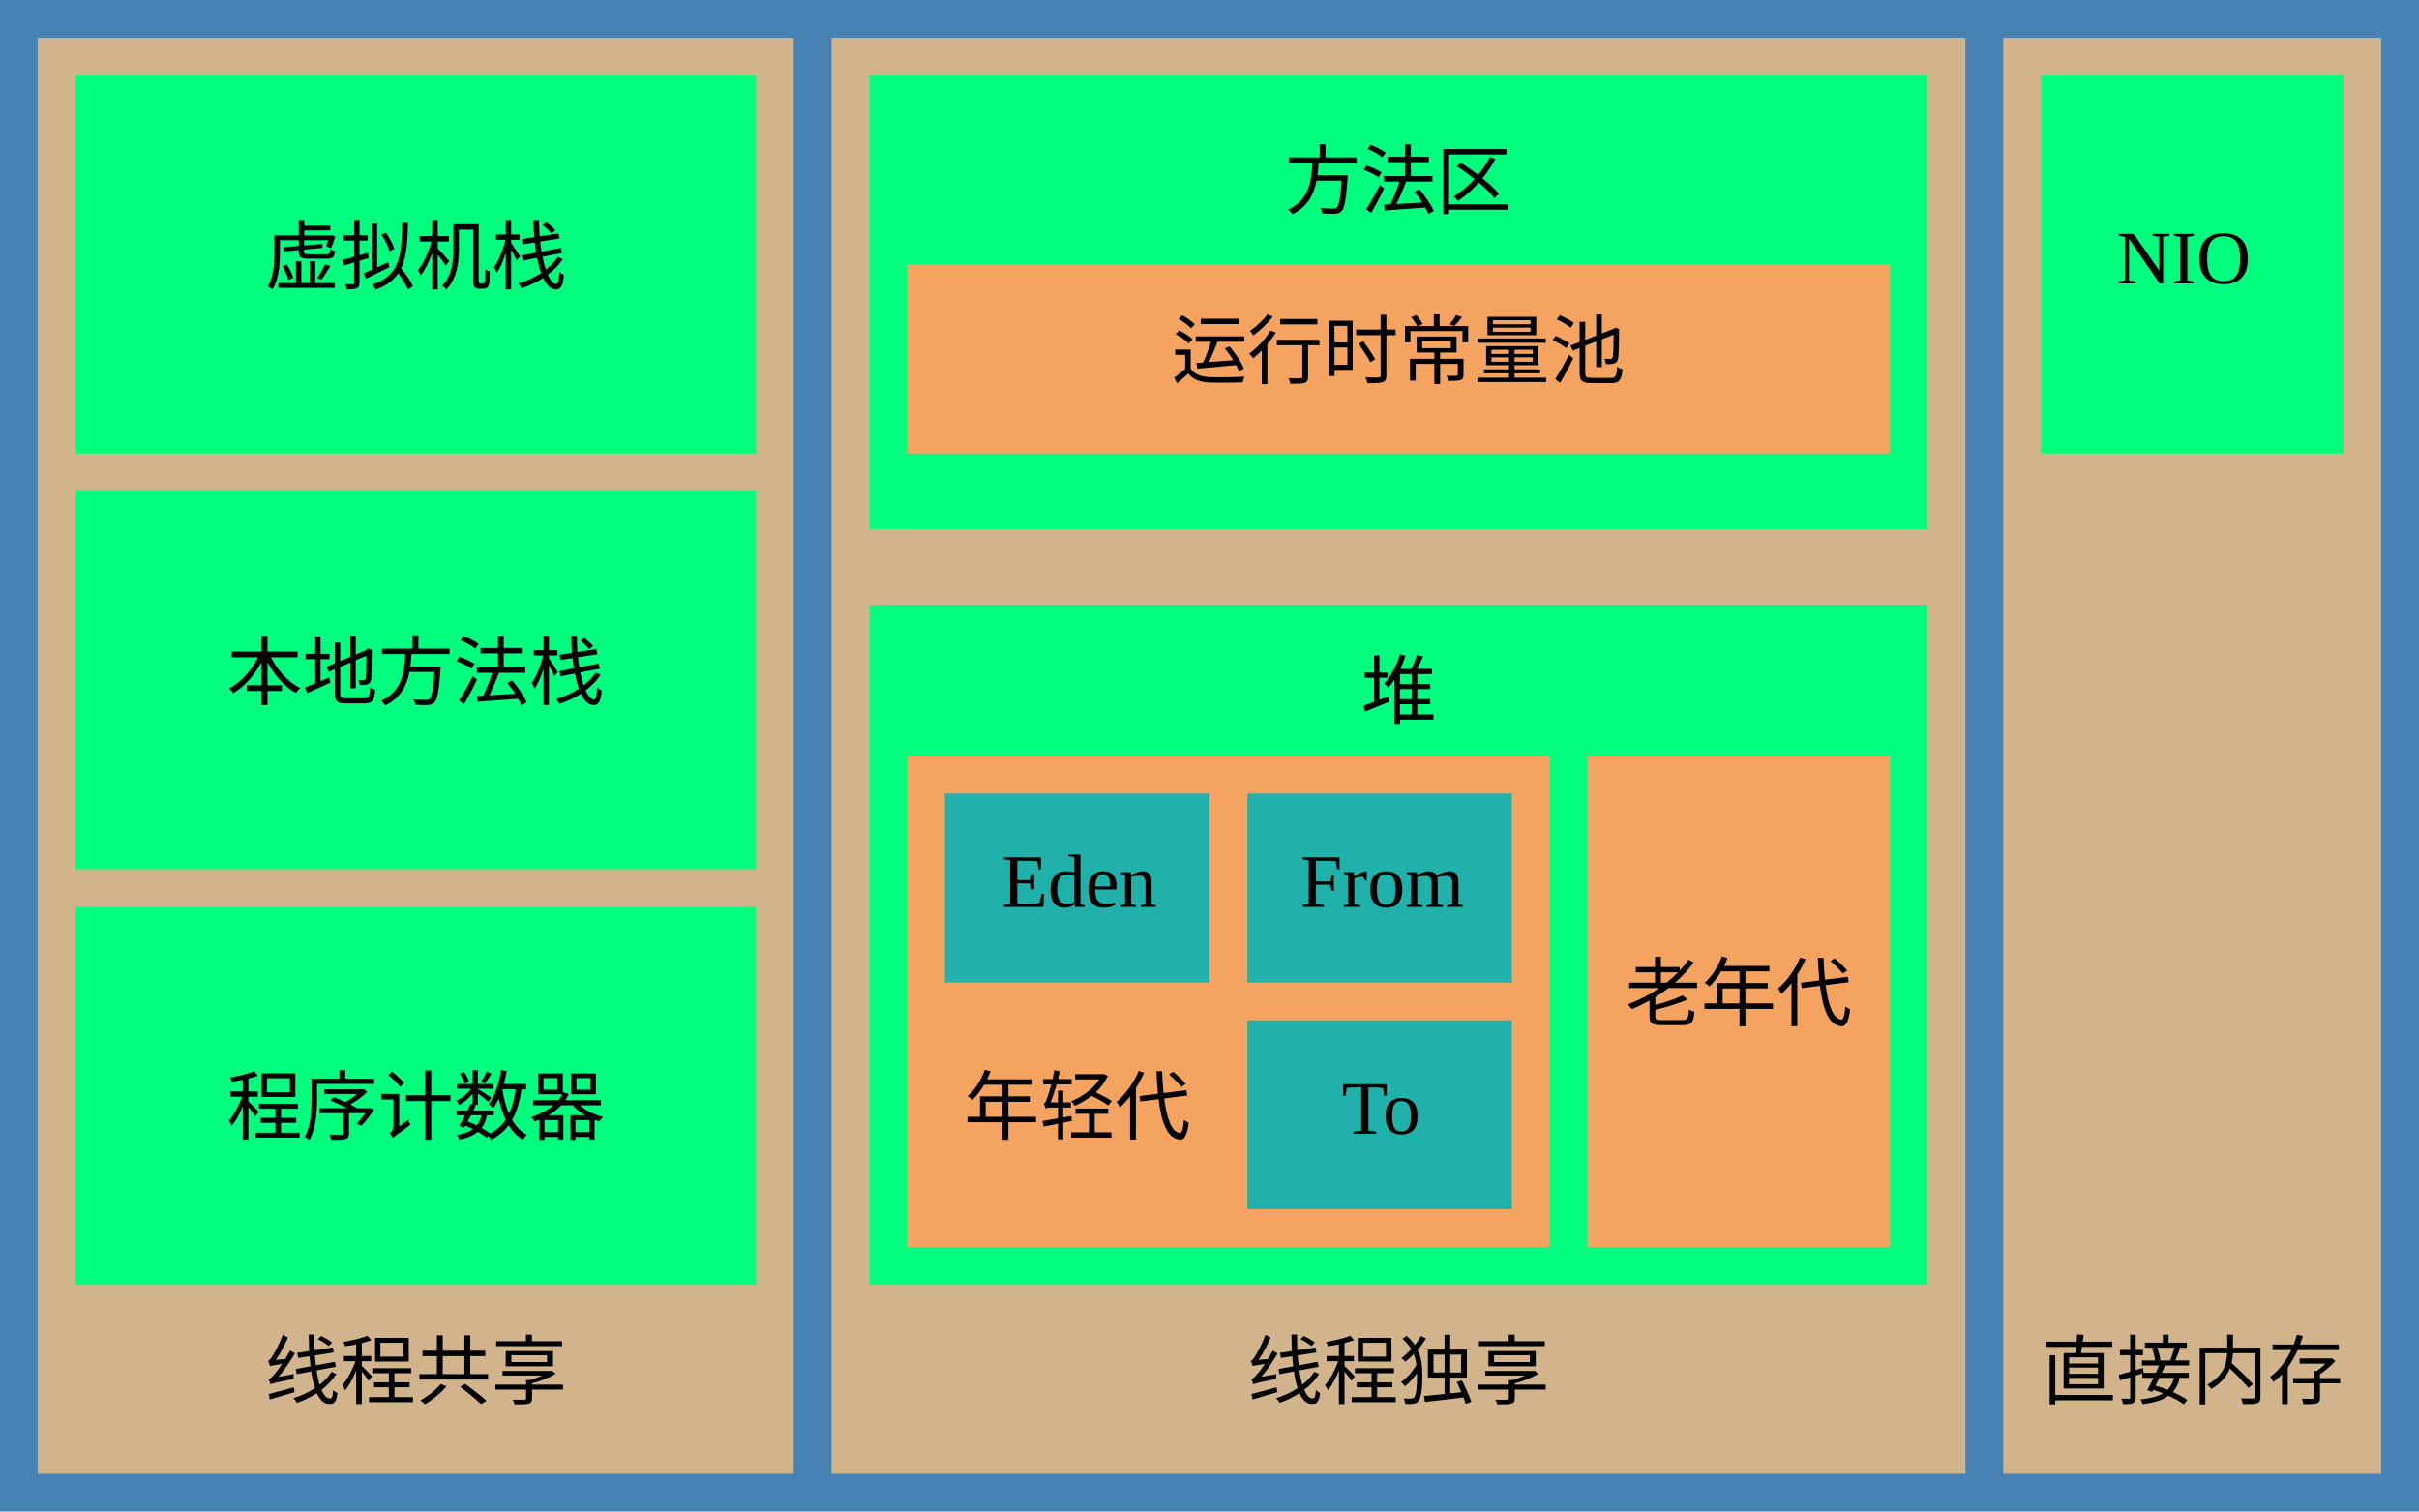
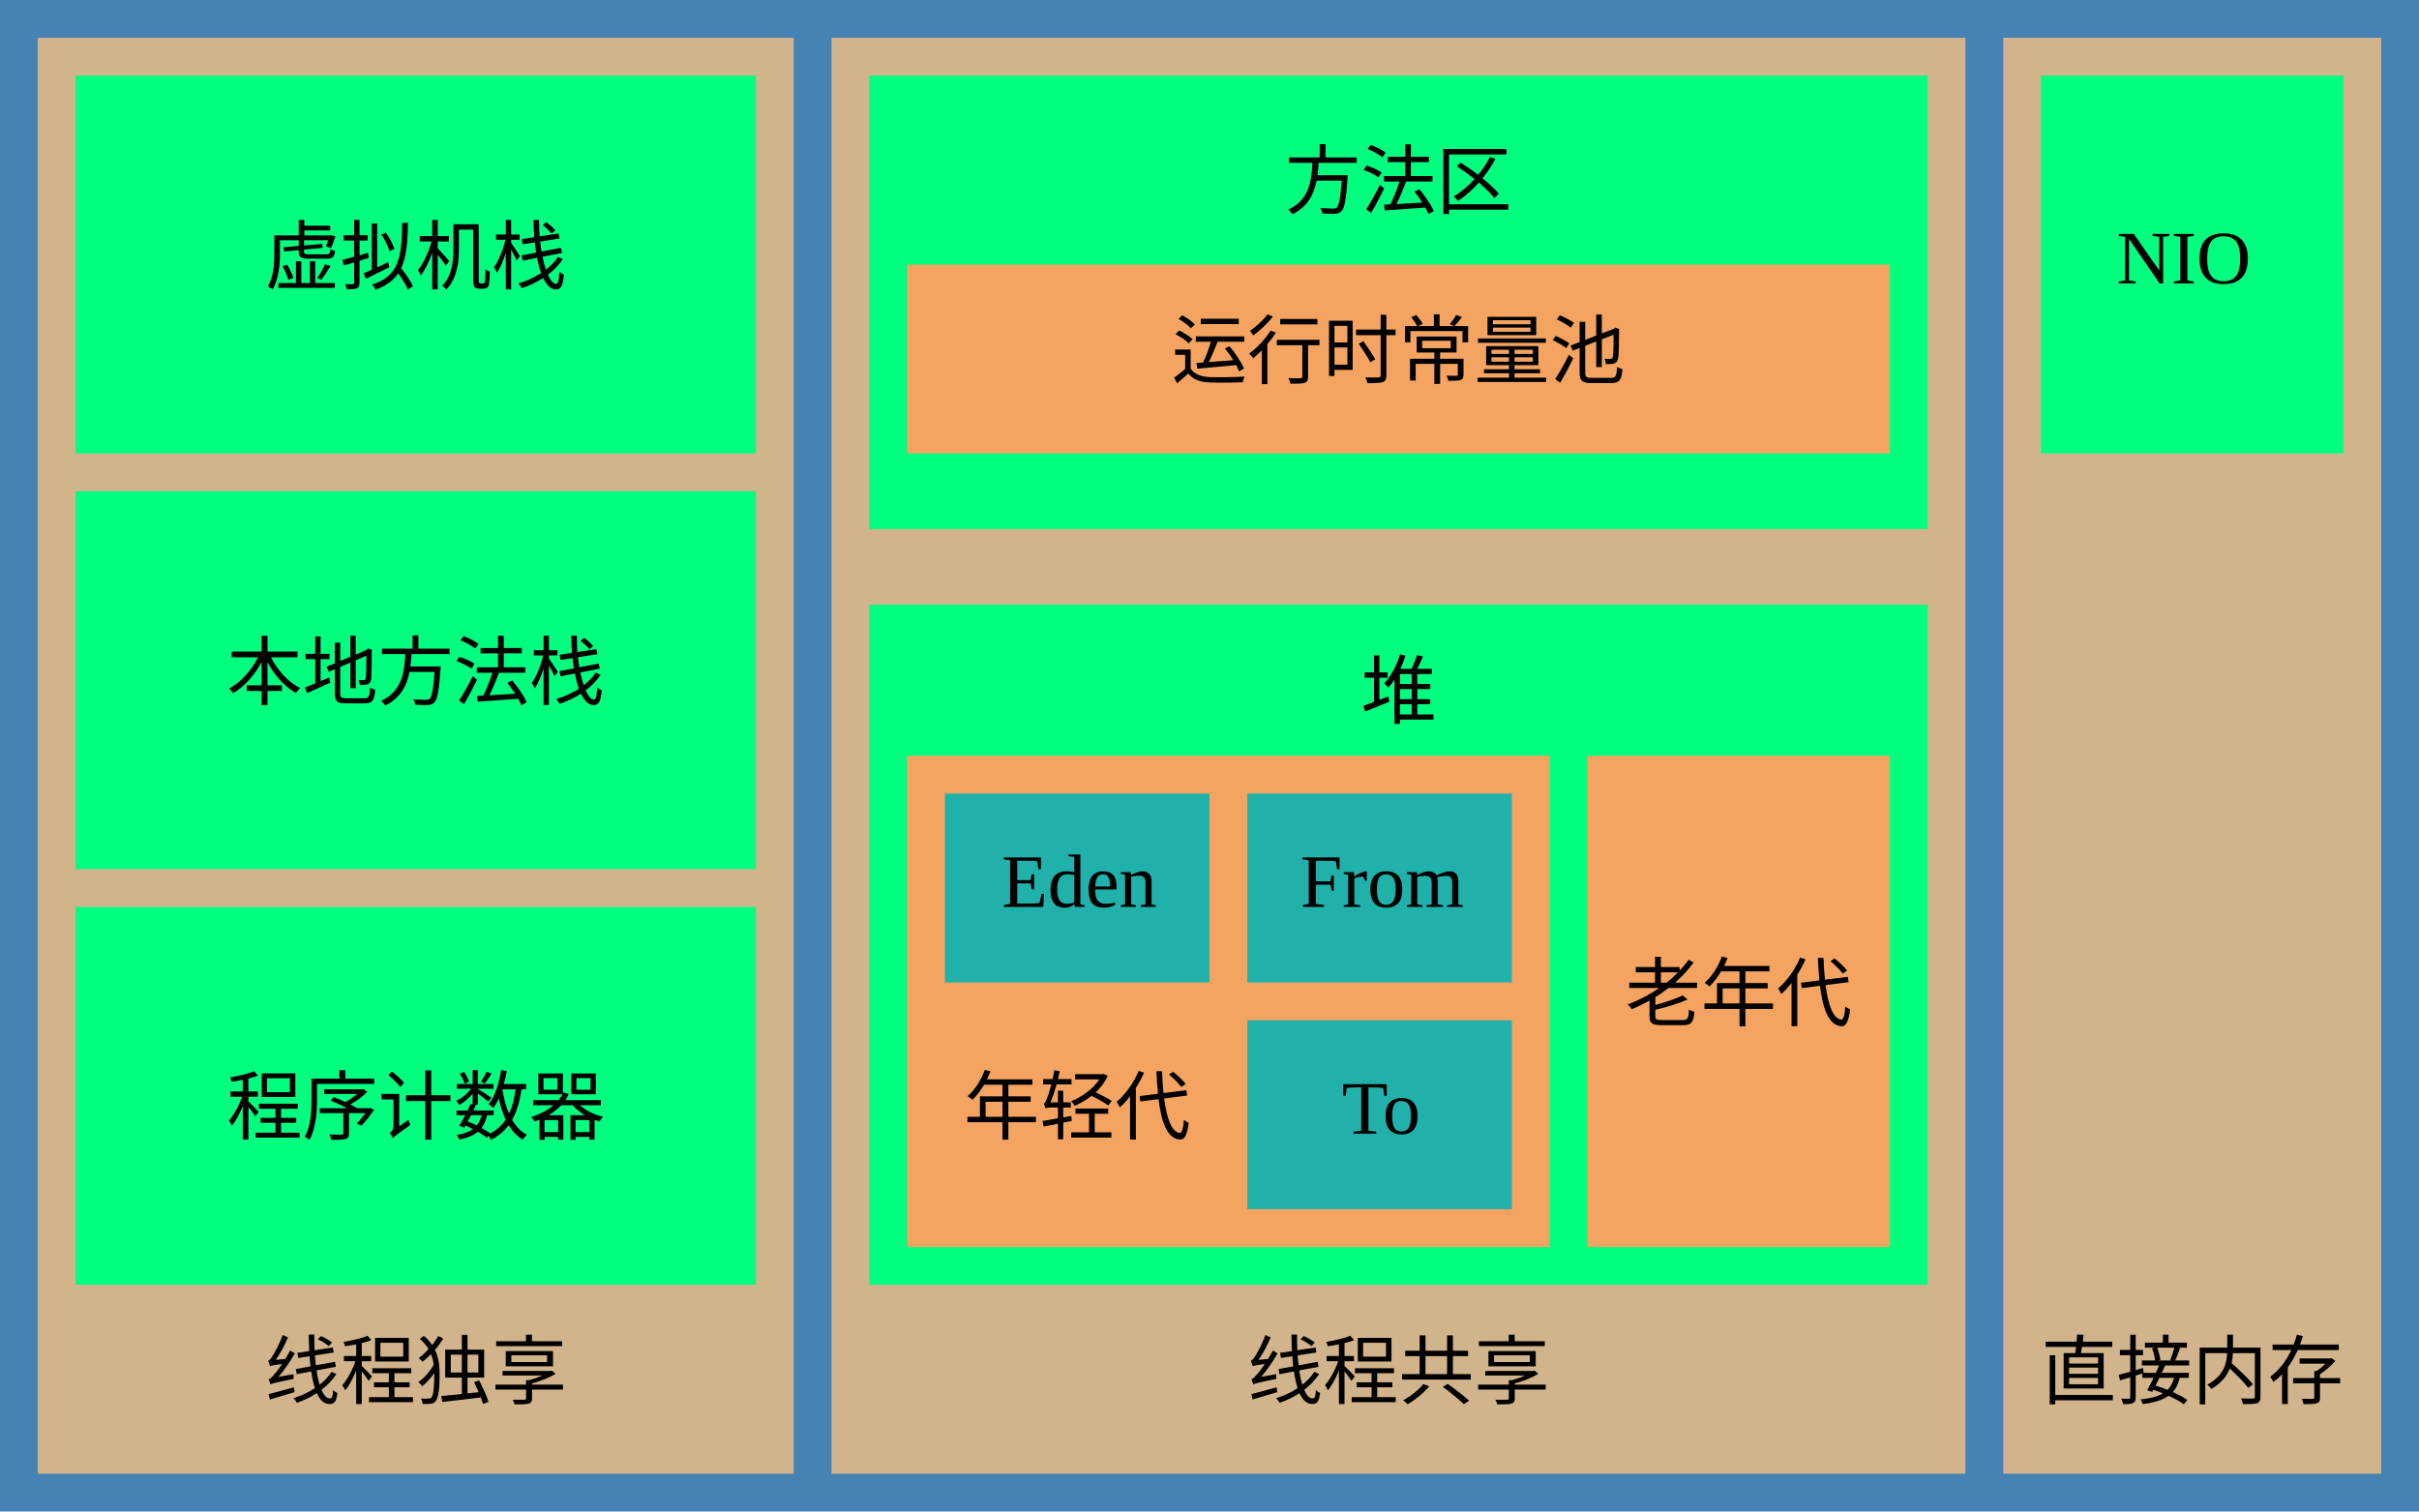
<svg xmlns="http://www.w3.org/2000/svg" width="640" height="400">
  <rect x="0" y="0" width="800" height="400" style="fill:SteelBlue" />
  <g>
    <rect x="10" y="10" width="200" height="380" style="fill:Tan" />
-     <text x="70" y="370" font-size="20px" fill="black">线程共享</text>
+     <text x="70" y="370" font-size="20px" fill="black">线程独享</text>
    <g fill="SpringGreen">
      <rect x="20" y="20" width="180" height="100" />
      <rect x="20" y="130" width="180" height="100" />
      <rect x="20" y="240" width="180" height="100" />
    </g>
    <g fill="black">
      <text x="70" y="75" font-size="20px">虚拟机栈</text>
      <text x="60" y="185" font-size="20px">本地方法栈</text>
      <text x="60" y="300" font-size="20px">程序计数器</text>
    </g>
  </g>
  <g>
    <rect x="220" y="10" width="300" height="380" style="fill:Tan" />
-     <text x="330" y="370" font-size="20px" fill="black">线程独享</text>
+     <text x="330" y="370" font-size="20px" fill="black">线程共享</text>
    <g fill="SpringGreen">
      <rect x="230" y="20" width="280" height="120" />
      <rect x="230" y="160" width="280" height="180" />
    </g>
    <g fill="SandyBrown">
      <rect x="240" y="70" width="260" height="50" />
    </g>
    <g fill="black">
      <text x="340" y="55" font-size="20px">方法区</text>
      <text x="310" y="100" font-size="20px">运行时常量池</text>
      <text x="360" y="190" font-size="20px">堆</text>
    </g>
    <g fill="SandyBrown">
      <rect x="240" y="200" width="170" height="130" />
      <rect x="420" y="200" width="80" height="130" />
    </g>
    <g fill="black">
      <text x="255" y="300" font-size="20px">年轻代</text>
      <text x="430" y="270" font-size="20px">老年代</text>
    </g>
    <g fill="LightSeaGreen">
      <rect x="250" y="210" width="70" height="50" />
      <rect x="330" y="210" width="70" height="50" />
      <rect x="330" y="270" width="70" height="50" />
    </g>
    <g fill="black">
      <text x="265" y="240" font-size="20px">Eden</text>
      <text x="344" y="240" font-size="20px">From</text>
      <text x="355" y="300" font-size="20px">To</text>
    </g>
  </g>
  <g>
    <rect x="530" y="10" width="100" height="380" style="fill:Tan" />
    <text x="540" y="370" font-size="20px" fill="black">直接内存</text>
    <g fill="SpringGreen">
      <rect x="540" y="20" width="80" height="100" />
    </g>
    <g fill="black">
      <text x="560" y="75" font-size="20px">NIO</text>
    </g>
  </g>
</svg>
